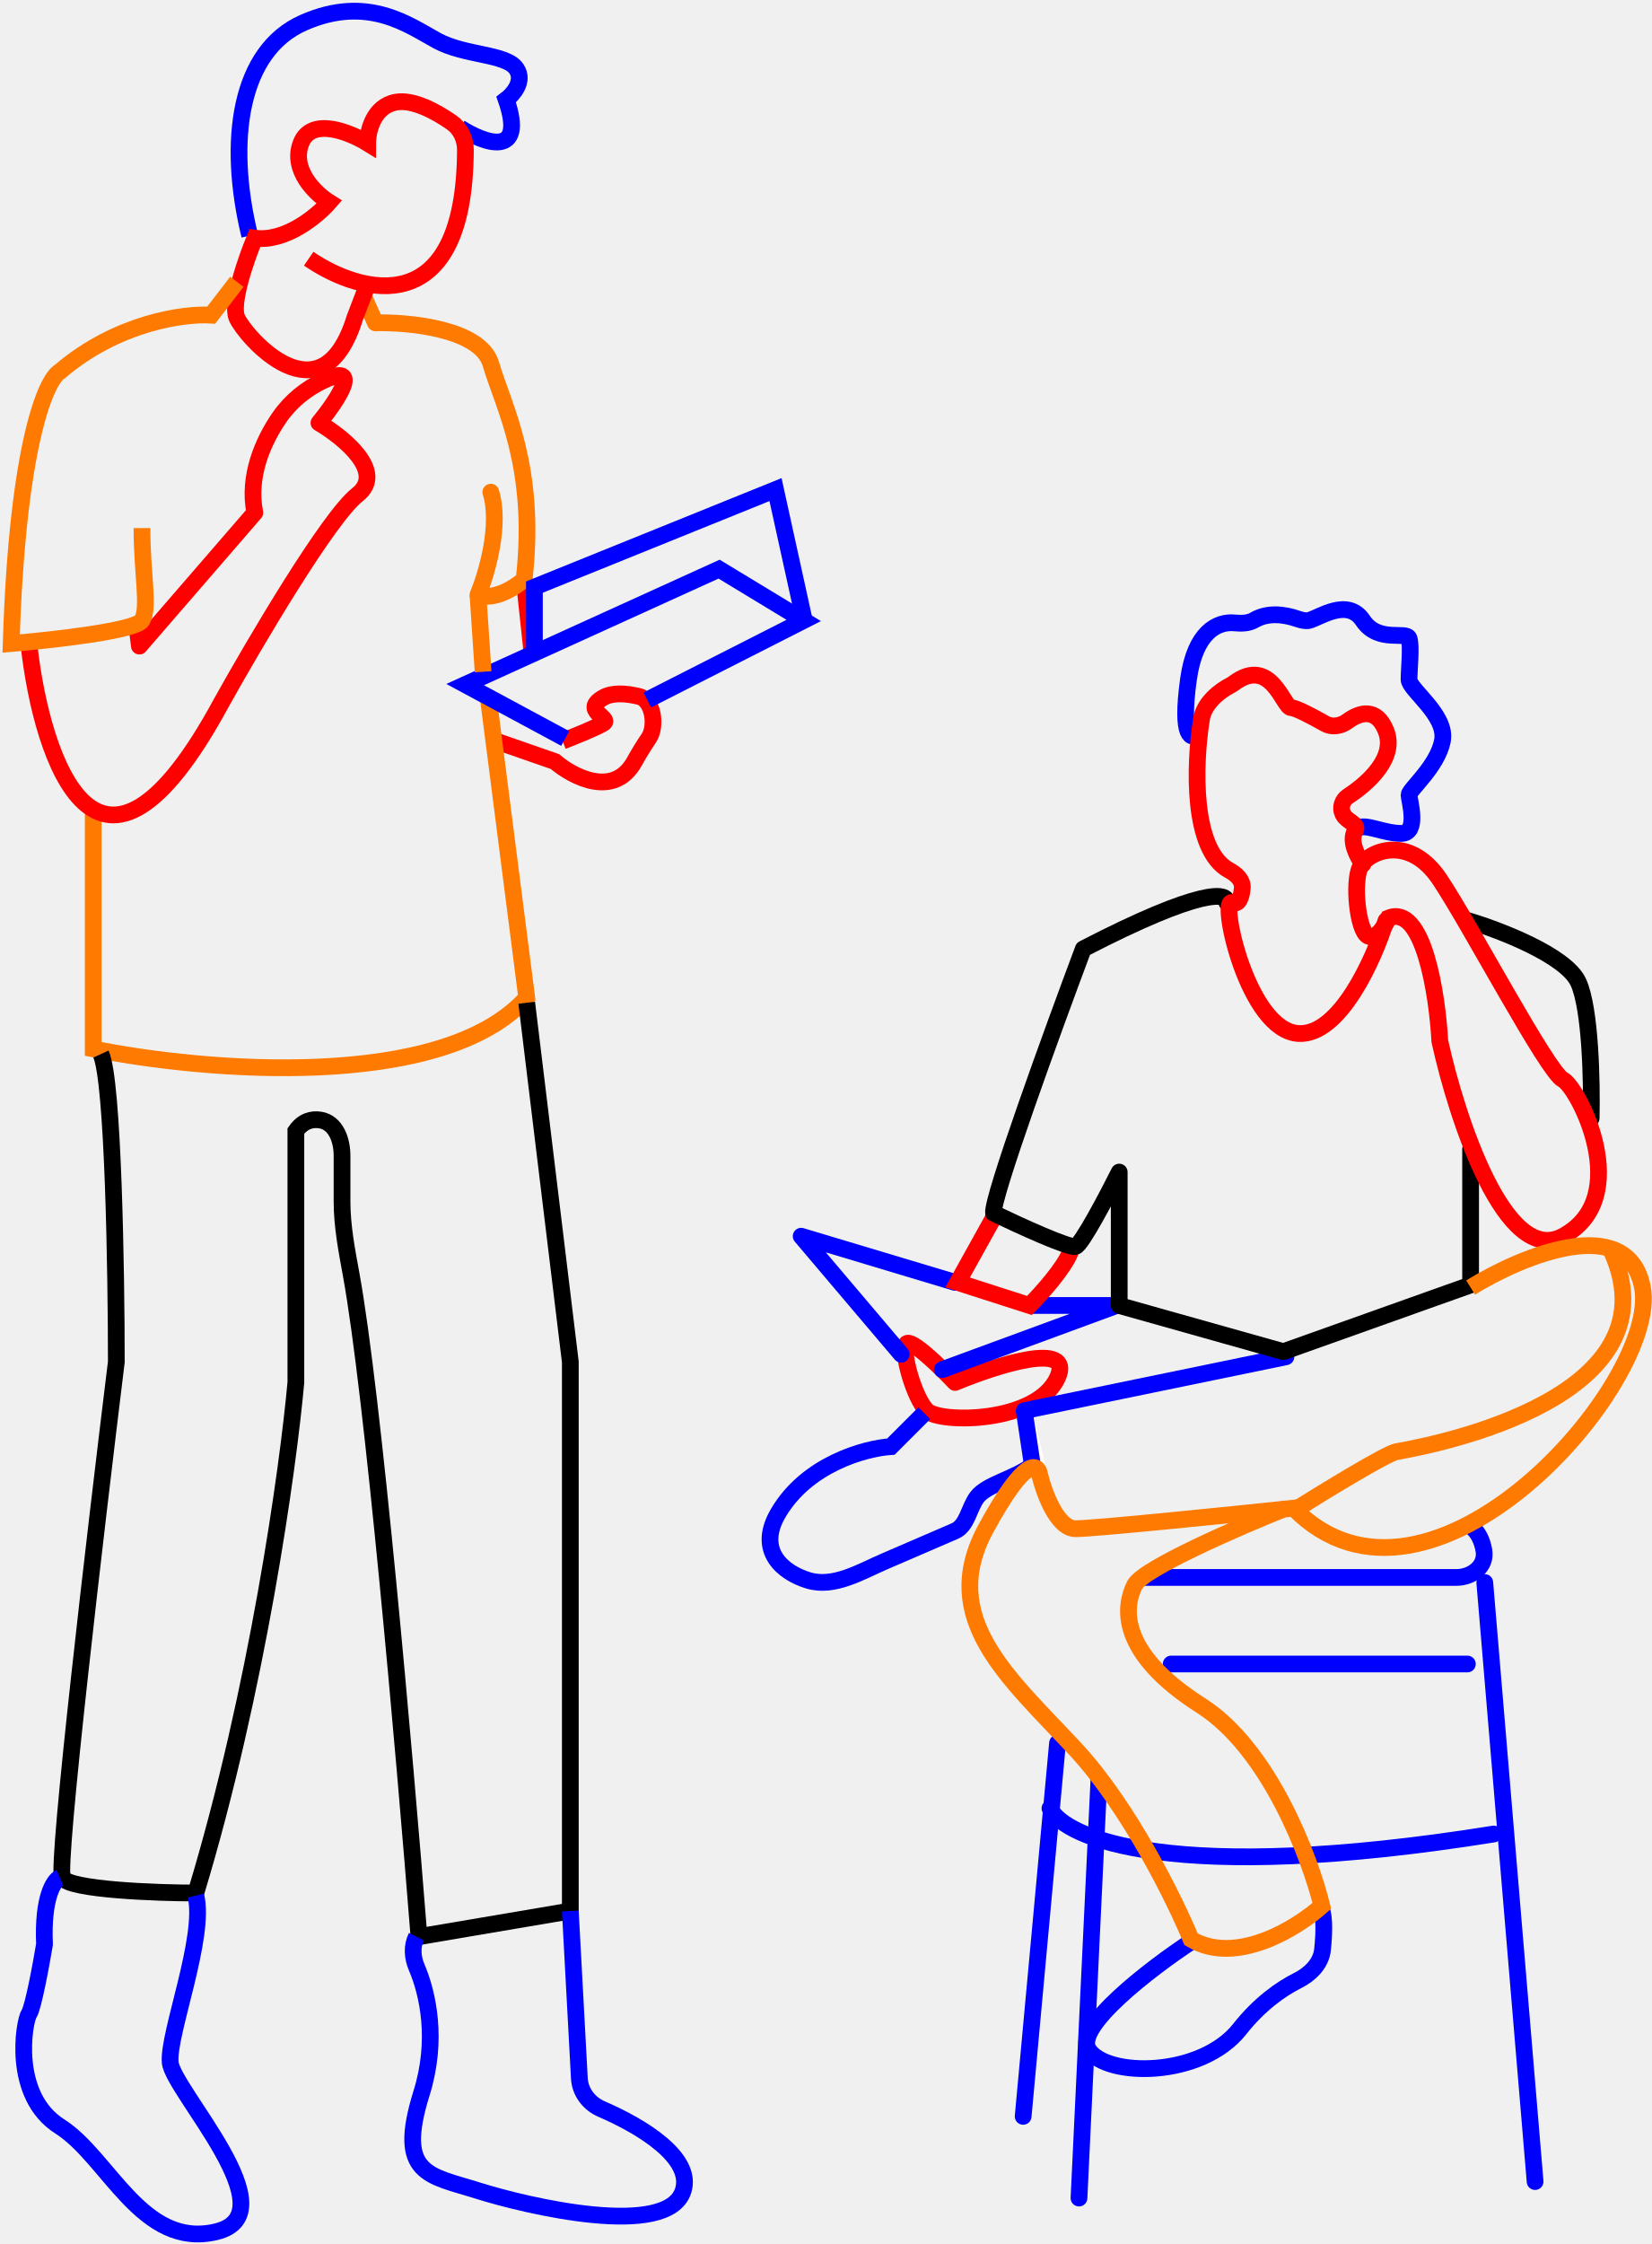
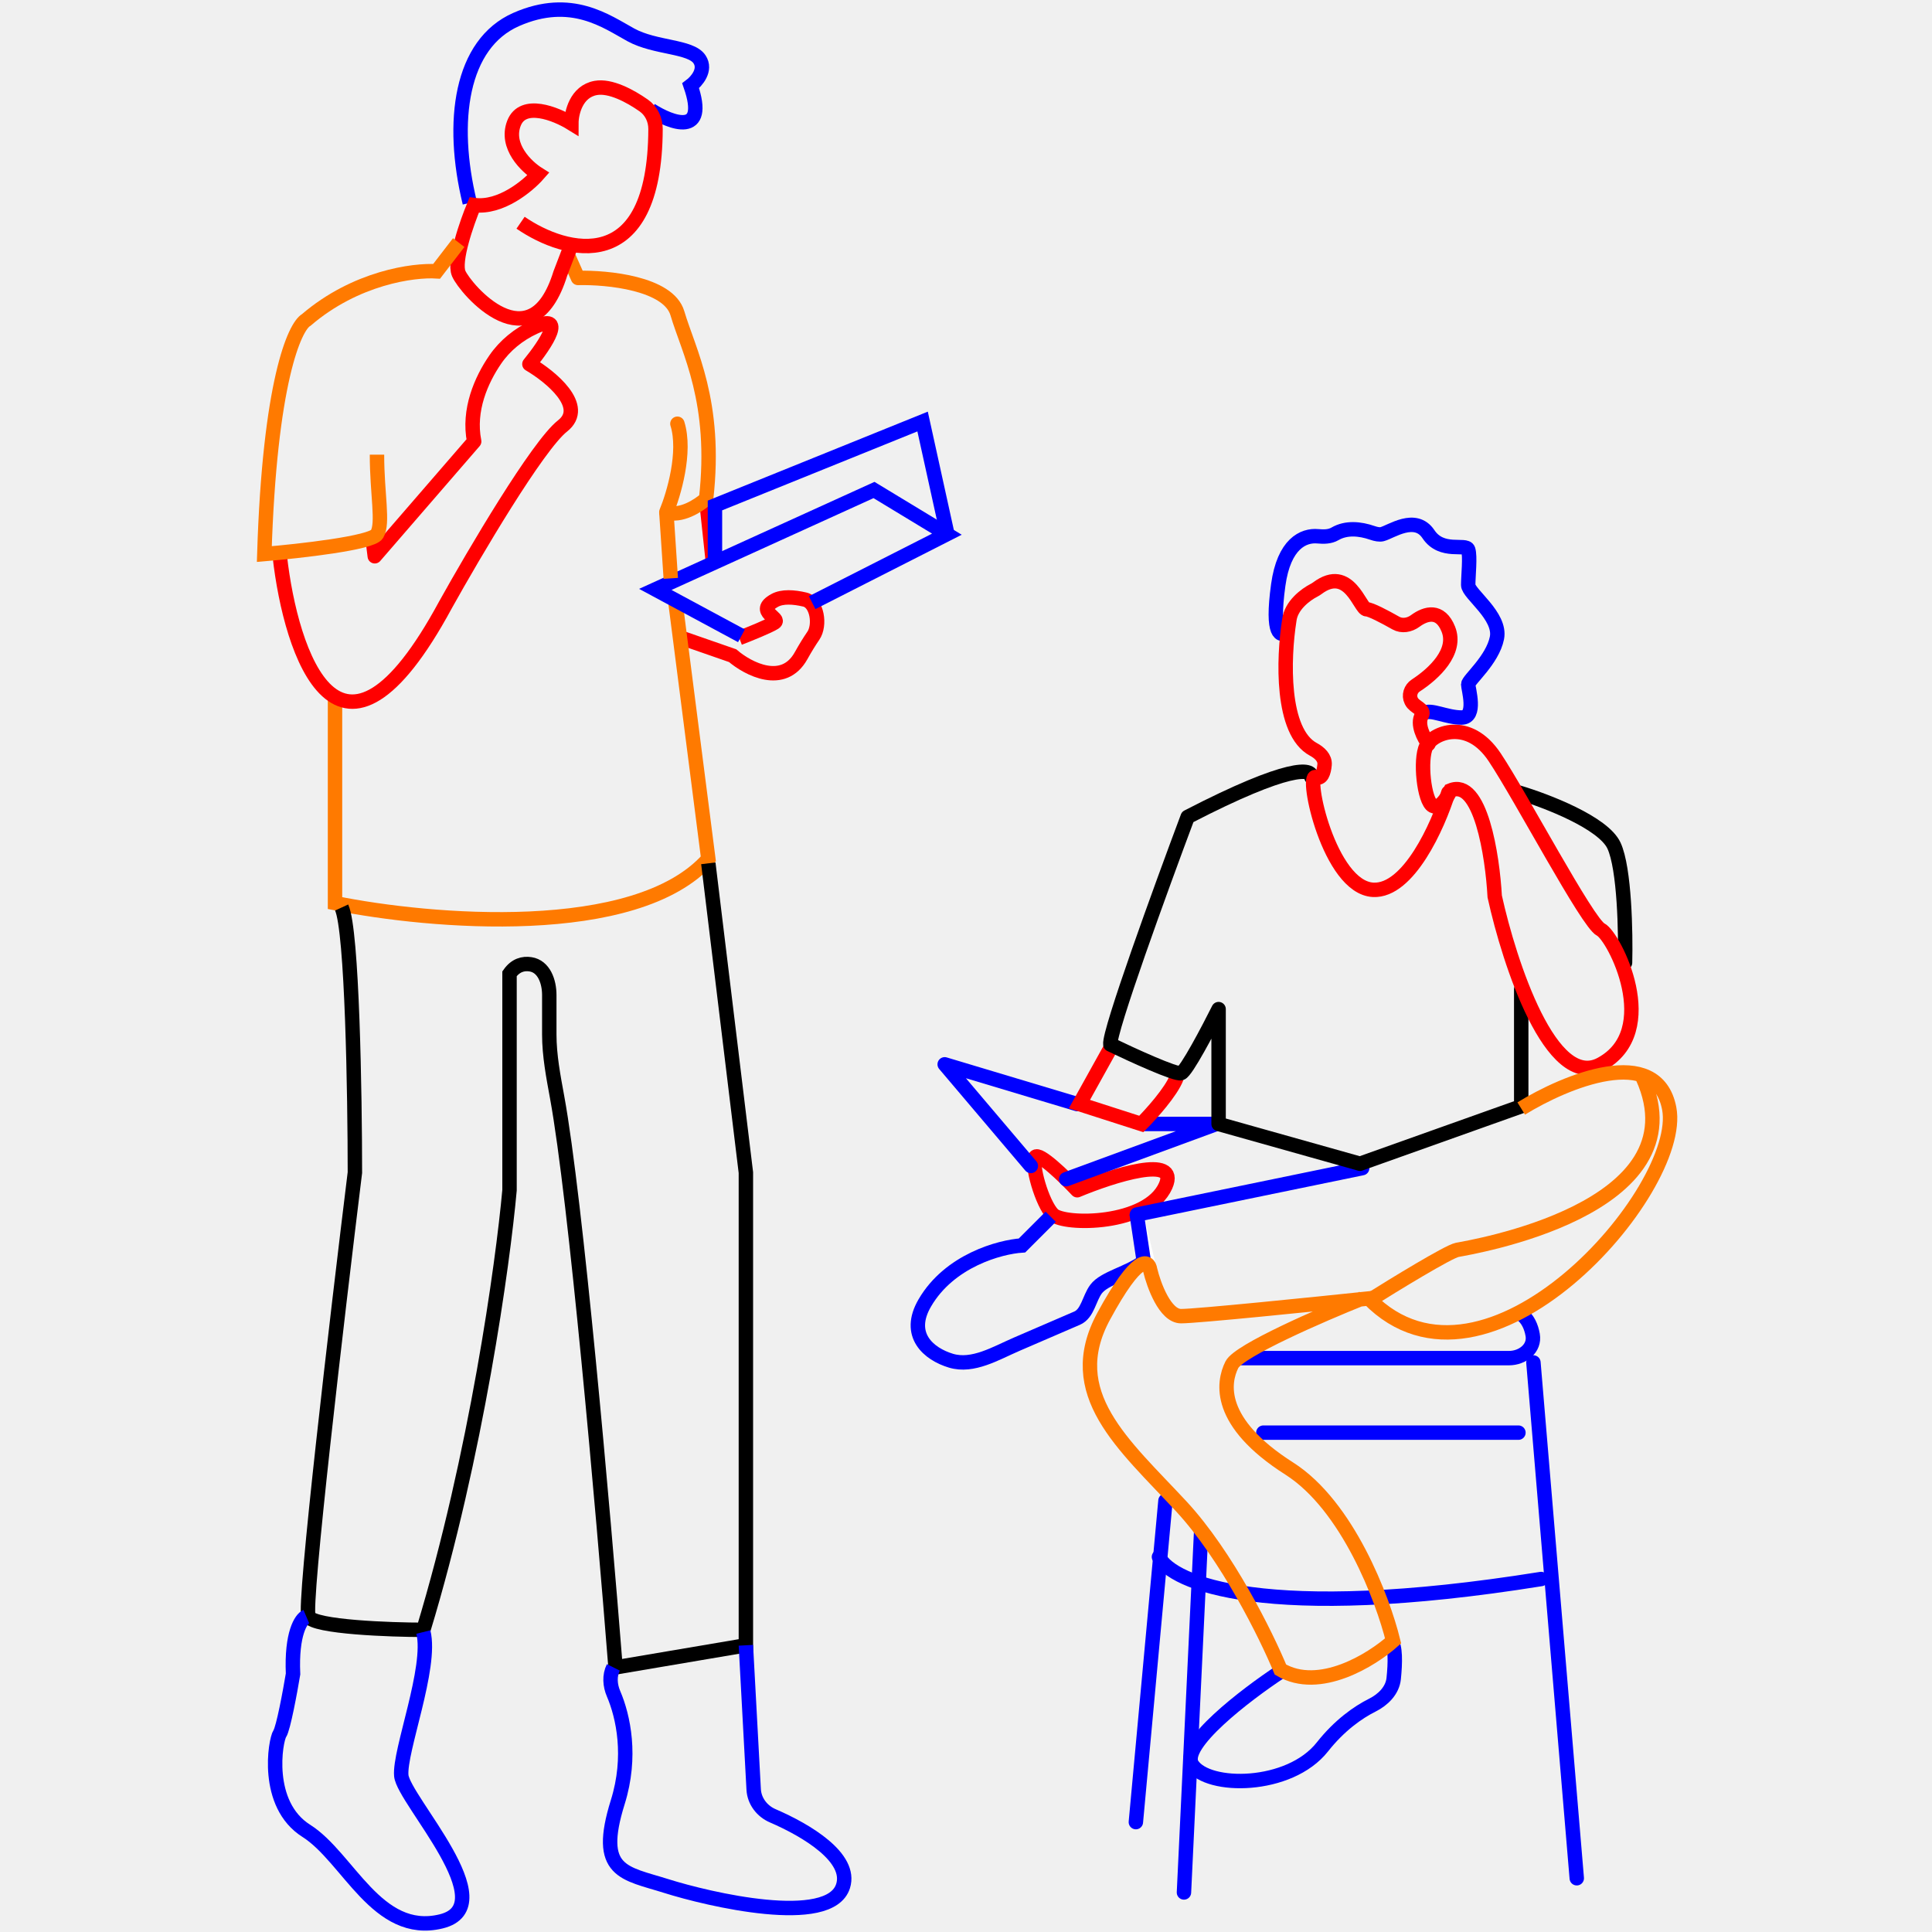
- <svg xmlns="http://www.w3.org/2000/svg" width="296" height="402" viewBox="0 0 296 402" fill="none">
+ <svg xmlns="http://www.w3.org/2000/svg" width="296" height="296" viewBox="0 0 296 402" fill="none">
  <path d="M205.155 282.591H260.976C263.805 282.591 266.397 280.555 265.912 277.768C265.621 276.098 264.929 274.449 263.528 273.398" stroke="#0000FF" stroke-width="3" />
  <path d="M213.428 347.858C206.228 352.607 192.469 363.117 195.043 367.162C198.261 372.218 215.267 372.218 222.161 363.485C225.715 358.983 229.587 356.276 232.548 354.796C234.772 353.684 236.73 351.759 236.99 349.286C237.333 346.023 237.409 342.422 236.41 341.423" stroke="#0000FF" stroke-width="3" />
  <path d="M231.813 270.641C237.176 267.27 248.36 260.437 250.199 260.069C252.497 259.61 301.217 251.796 288.807 224.218" stroke="#FF7A00" stroke-width="3" />
  <path d="M185.851 262.827L183.553 253.175" stroke="white" stroke-width="3" />
  <path d="M162.41 240.765C163.145 239.662 168.538 244.901 171.143 247.659C178.497 244.595 192.47 240.121 189.528 246.74C185.851 255.013 168.385 255.013 166.087 252.715C163.789 250.417 161.491 242.144 162.41 240.765Z" stroke="#FF0000" stroke-width="3" stroke-linecap="round" stroke-linejoin="round" />
  <path d="M183.553 252.715L230.435 243.063" stroke="#0000FF" stroke-width="3" stroke-linecap="round" stroke-linejoin="round" />
  <path d="M168.845 245.361L200.099 233.87H184.932" stroke="#0000FF" stroke-width="3" stroke-linecap="round" stroke-linejoin="round" />
  <path d="M171.143 229.734L143.565 221.46L161.491 242.603" stroke="#0000FF" stroke-width="3" stroke-linecap="round" stroke-linejoin="round" />
  <path d="M263.068 164.926C268.737 166.612 280.626 171.177 282.832 175.957C285.039 180.737 285.284 194.189 285.13 200.318" stroke="black" stroke-width="3" stroke-linecap="round" stroke-linejoin="round" />
  <path d="M178.497 217.324L171.603 229.734L184.472 233.87C186.464 231.879 190.723 227.16 191.826 224.218" stroke="#FF0000" stroke-width="3" />
  <path d="M219.863 161.709C220.17 159.87 215.451 158.951 194.124 169.982C188.609 184.69 177.669 214.75 178.037 217.324C182.48 219.469 191.642 223.667 192.745 223.299C193.848 222.931 198.414 214.26 200.559 209.97V233.87L229.975 242.144L263.528 230.193V205.833" stroke="black" stroke-width="3" stroke-linecap="round" stroke-linejoin="round" />
  <path d="M245.143 167.684C246.614 168.42 248.207 165.846 248.82 164.467C255.071 161.893 257.553 178.102 258.012 186.529C261.077 200.471 269.779 226.976 280.075 221.461C292.944 214.566 282.832 194.802 280.075 193.423C277.317 192.044 263.528 165.846 258.012 157.572C252.497 149.299 245.143 152.516 243.764 155.274C242.385 158.032 243.304 166.765 245.143 167.684Z" stroke="#FF0000" stroke-width="3" />
  <path d="M214.807 131.374C213.582 132.599 211.498 132.385 212.969 121.721C214.156 113.111 218.221 111.313 221.194 111.586C222.417 111.698 223.709 111.702 224.77 111.084V111.084C227.111 109.718 229.964 109.989 232.527 110.872C233.316 111.144 234.048 111.281 234.571 111.15C236.41 110.69 241.466 107.013 244.223 111.15C246.981 115.287 252.037 112.988 252.497 114.367C252.956 115.746 252.497 119.883 252.497 121.721C252.497 123.56 259.391 128.156 258.472 132.752C257.553 137.349 252.497 141.485 252.497 142.405C252.497 143.324 254.335 149.299 251.118 149.299C247.9 149.299 244.683 147.46 243.304 148.38" stroke="#0000FF" stroke-width="3" stroke-linecap="round" stroke-linejoin="round" />
  <path d="M93.925 103.796L95.304 116.665" stroke="#FF0000" stroke-width="3" />
  <path d="M88.87 132.752L99.441 136.429C102.658 139.187 110.012 143.048 113.689 136.429C114.6 134.791 115.454 133.419 116.237 132.278C117.733 130.099 117.05 125.366 114.479 124.756C112.129 124.198 109.765 124.055 108.174 124.939C104.037 127.237 109.553 128.616 108.174 129.535C107.071 130.27 102.812 131.986 100.82 132.752" stroke="#FF0000" stroke-width="3" />
  <path d="M16.708 145.622V187.908C36.319 191.891 79.309 195.629 94.385 178.715L87.491 124.939" stroke="#FF7A00" stroke-width="3" />
  <path d="M101.279 132.293L83.354 122.64L128.857 101.957L144.025 111.15L115.988 125.398" stroke="#0000FF" stroke-width="3" />
  <path d="M85.652 106.554L86.571 120.343" stroke="#FF7A00" stroke-width="3" />
  <path d="M65.428 53.697L67.267 57.833C73.395 57.68 86.112 58.936 87.95 65.187C90.248 73.001 96.224 83.572 93.925 103.796C92.393 105.175 88.594 107.657 85.652 106.554C87.184 102.877 89.789 94.052 87.95 88.169" stroke="#FF7A00" stroke-width="3" stroke-linecap="round" stroke-linejoin="round" />
  <path d="M5.217 115.746C7.515 136.123 17.627 166.673 39.689 125.858C45.664 115.133 58.902 92.673 64.05 88.628C69.197 84.584 61.598 78.363 57.155 75.759C60.668 71.465 64.844 64.984 58.141 68.082C54.915 69.572 52.075 71.87 50.061 74.798C47.135 79.051 44.362 85.333 45.664 91.846L24.981 115.746L24.522 112.069" stroke="#FF0000" stroke-width="3" stroke-linecap="round" stroke-linejoin="round" />
  <path d="M82.435 22.901C86.725 25.659 94.385 28.509 90.708 17.846C91.934 16.926 94.017 14.536 92.546 12.33C90.708 9.572 83.354 10.032 78.298 7.274C73.242 4.516 65.888 -0.999 54.397 4.057C42.907 9.113 40.608 25.2 44.745 42.206" stroke="#0000FF" stroke-width="3" />
  <path d="M55.317 46.343C64.821 52.877 83.278 57.712 83.398 26.864C83.406 24.924 82.543 23.069 80.954 21.954C78.067 19.928 73.979 17.753 70.944 18.305C66.899 19.041 65.888 23.514 65.888 25.659C62.671 23.668 55.776 20.879 53.938 25.659C52.099 30.439 56.542 34.699 58.994 36.231C56.849 38.682 51.18 43.401 45.664 42.666C44.132 46.343 41.344 54.34 42.447 56.914C43.826 60.131 57.615 76.218 63.59 56.914L65.888 50.911" stroke="#FF0000" stroke-width="3" />
  <path d="M42.447 50.479L37.851 56.454C33.101 56.148 21.029 57.741 10.733 66.566C8.282 67.945 3.103 79.62 2 115.287C9.354 114.674 24.338 112.989 25.441 111.15C26.82 108.852 25.441 102.877 25.441 94.603" stroke="#FF7A00" stroke-width="3" />
  <path d="M95.764 116.206V105.175L138.969 87.709L144.025 110.69" stroke="#0000FF" stroke-width="3" />
  <path d="M94.385 179.634L102.199 243.982V342.342L75.081 346.939C72.427 313.364 66.784 249.397 62.931 228.338C62.143 224.027 61.292 219.63 61.292 215.249V207.039C61.292 204.222 60.178 201.083 57.394 200.647C55.886 200.41 54.279 200.815 53.019 202.616V247.659C51.64 262.98 46.124 302.722 35.093 339.125C28.505 339.125 12.296 338.573 11.193 336.367C10.089 334.161 17.168 273.858 20.845 243.982C20.845 227.895 20.293 193.607 18.087 188.827" stroke="black" stroke-width="3" />
  <path d="M10.733 336.367C9.66 336.827 7.607 339.86 7.975 348.317C7.362 351.995 5.953 359.624 5.217 360.727C4.298 362.106 2 375.435 10.733 380.951C19.466 386.467 25.441 403.013 38.77 399.796C52.099 396.578 30.956 374.516 30.497 369.46C30.037 364.404 36.932 346.939 35.093 339.585" stroke="#0000FF" stroke-width="3" />
  <path d="M74.621 346.939V346.939C73.767 348.647 73.912 350.67 74.664 352.426C76.686 357.143 78.508 365.48 75.54 374.976C70.944 389.684 76.919 389.684 85.652 392.442C94.385 395.199 119.665 401.175 122.422 392.442C124.279 386.562 114.979 380.92 107.786 377.82C105.549 376.856 103.951 374.766 103.82 372.334L102.199 342.342" stroke="#0000FF" stroke-width="3" />
  <path d="M244.223 154.814C243.304 153.589 241.741 150.678 242.845 148.839V148.839C243.572 147.627 241.329 147.187 240.697 145.923L240.645 145.82C240.08 144.69 240.531 143.32 241.59 142.631C245.431 140.132 250.226 135.578 248.36 130.914C246.693 126.746 243.696 127.565 241.472 129.205C240.299 130.07 238.718 130.364 237.45 129.646C235.072 128.299 232.173 126.777 231.354 126.777C229.995 126.777 227.745 117.408 221.085 122.406C220.887 122.555 220.667 122.69 220.446 122.803C218.675 123.706 215.612 125.974 215.267 129.075C214.017 136.989 213.523 152.301 220.282 155.925C221.544 156.601 222.742 157.687 222.612 159.113C222.465 160.735 221.983 162.189 220.782 161.709C218.484 160.79 223.54 184.69 232.733 185.15C240.087 185.518 246.215 171.821 248.36 164.926" stroke="#FF0000" stroke-width="3" stroke-linecap="round" stroke-linejoin="round" />
  <path d="M165.627 253.175L159.652 259.15C155.056 259.456 144.576 262.275 139.429 271.1C135.553 277.744 140.181 281.72 144.876 283.129C149.442 284.499 154.205 281.57 158.582 279.682L171.114 274.276C173.325 273.322 173.623 270.166 175.058 268.233C176.79 265.899 181.901 264.91 185 262.5L183.5 252.5" stroke="#0000FF" stroke-width="3" />
  <line x1="209.873" y1="298.097" x2="262.947" y2="298.097" stroke="#0000FF" stroke-width="3" stroke-linecap="round" stroke-linejoin="round" />
  <line x1="266.067" y1="283.5" x2="275.085" y2="390.815" stroke="#0000FF" stroke-width="3" stroke-linecap="round" stroke-linejoin="round" />
  <line x1="189.505" y1="312.259" x2="183.345" y2="379.135" stroke="#0000FF" stroke-width="3" stroke-linecap="round" stroke-linejoin="round" />
  <line x1="196.93" y1="318.633" x2="193.352" y2="393.771" stroke="#0000FF" stroke-width="3" stroke-linecap="round" stroke-linejoin="round" />
  <path d="M188.149 323.957C190.753 329.32 210.303 337.746 267.664 328.554" stroke="#0000FF" stroke-width="3" stroke-linecap="round" stroke-linejoin="round" />
  <path d="M263.528 230.653C272.72 224.984 291.749 217.048 294.323 230.653C297.54 247.659 256.174 295.001 231.814 270.181C220.17 271.407 196.055 273.858 192.745 273.858C189.436 273.858 187.077 267.423 186.31 264.206C186.004 262.061 183.645 260.988 176.658 273.858C167.925 289.945 180.795 300.516 192.745 313.386C202.305 323.681 210.517 340.351 213.428 347.398C221.518 352.178 232.426 345.406 236.869 341.423C234.725 332.69 227.401 313.294 215.267 305.572C200.099 295.92 201.478 287.647 203.317 283.97C204.787 281.028 222.008 273.551 230.435 270.181" stroke="#FF7A00" stroke-width="3" />
</svg>
